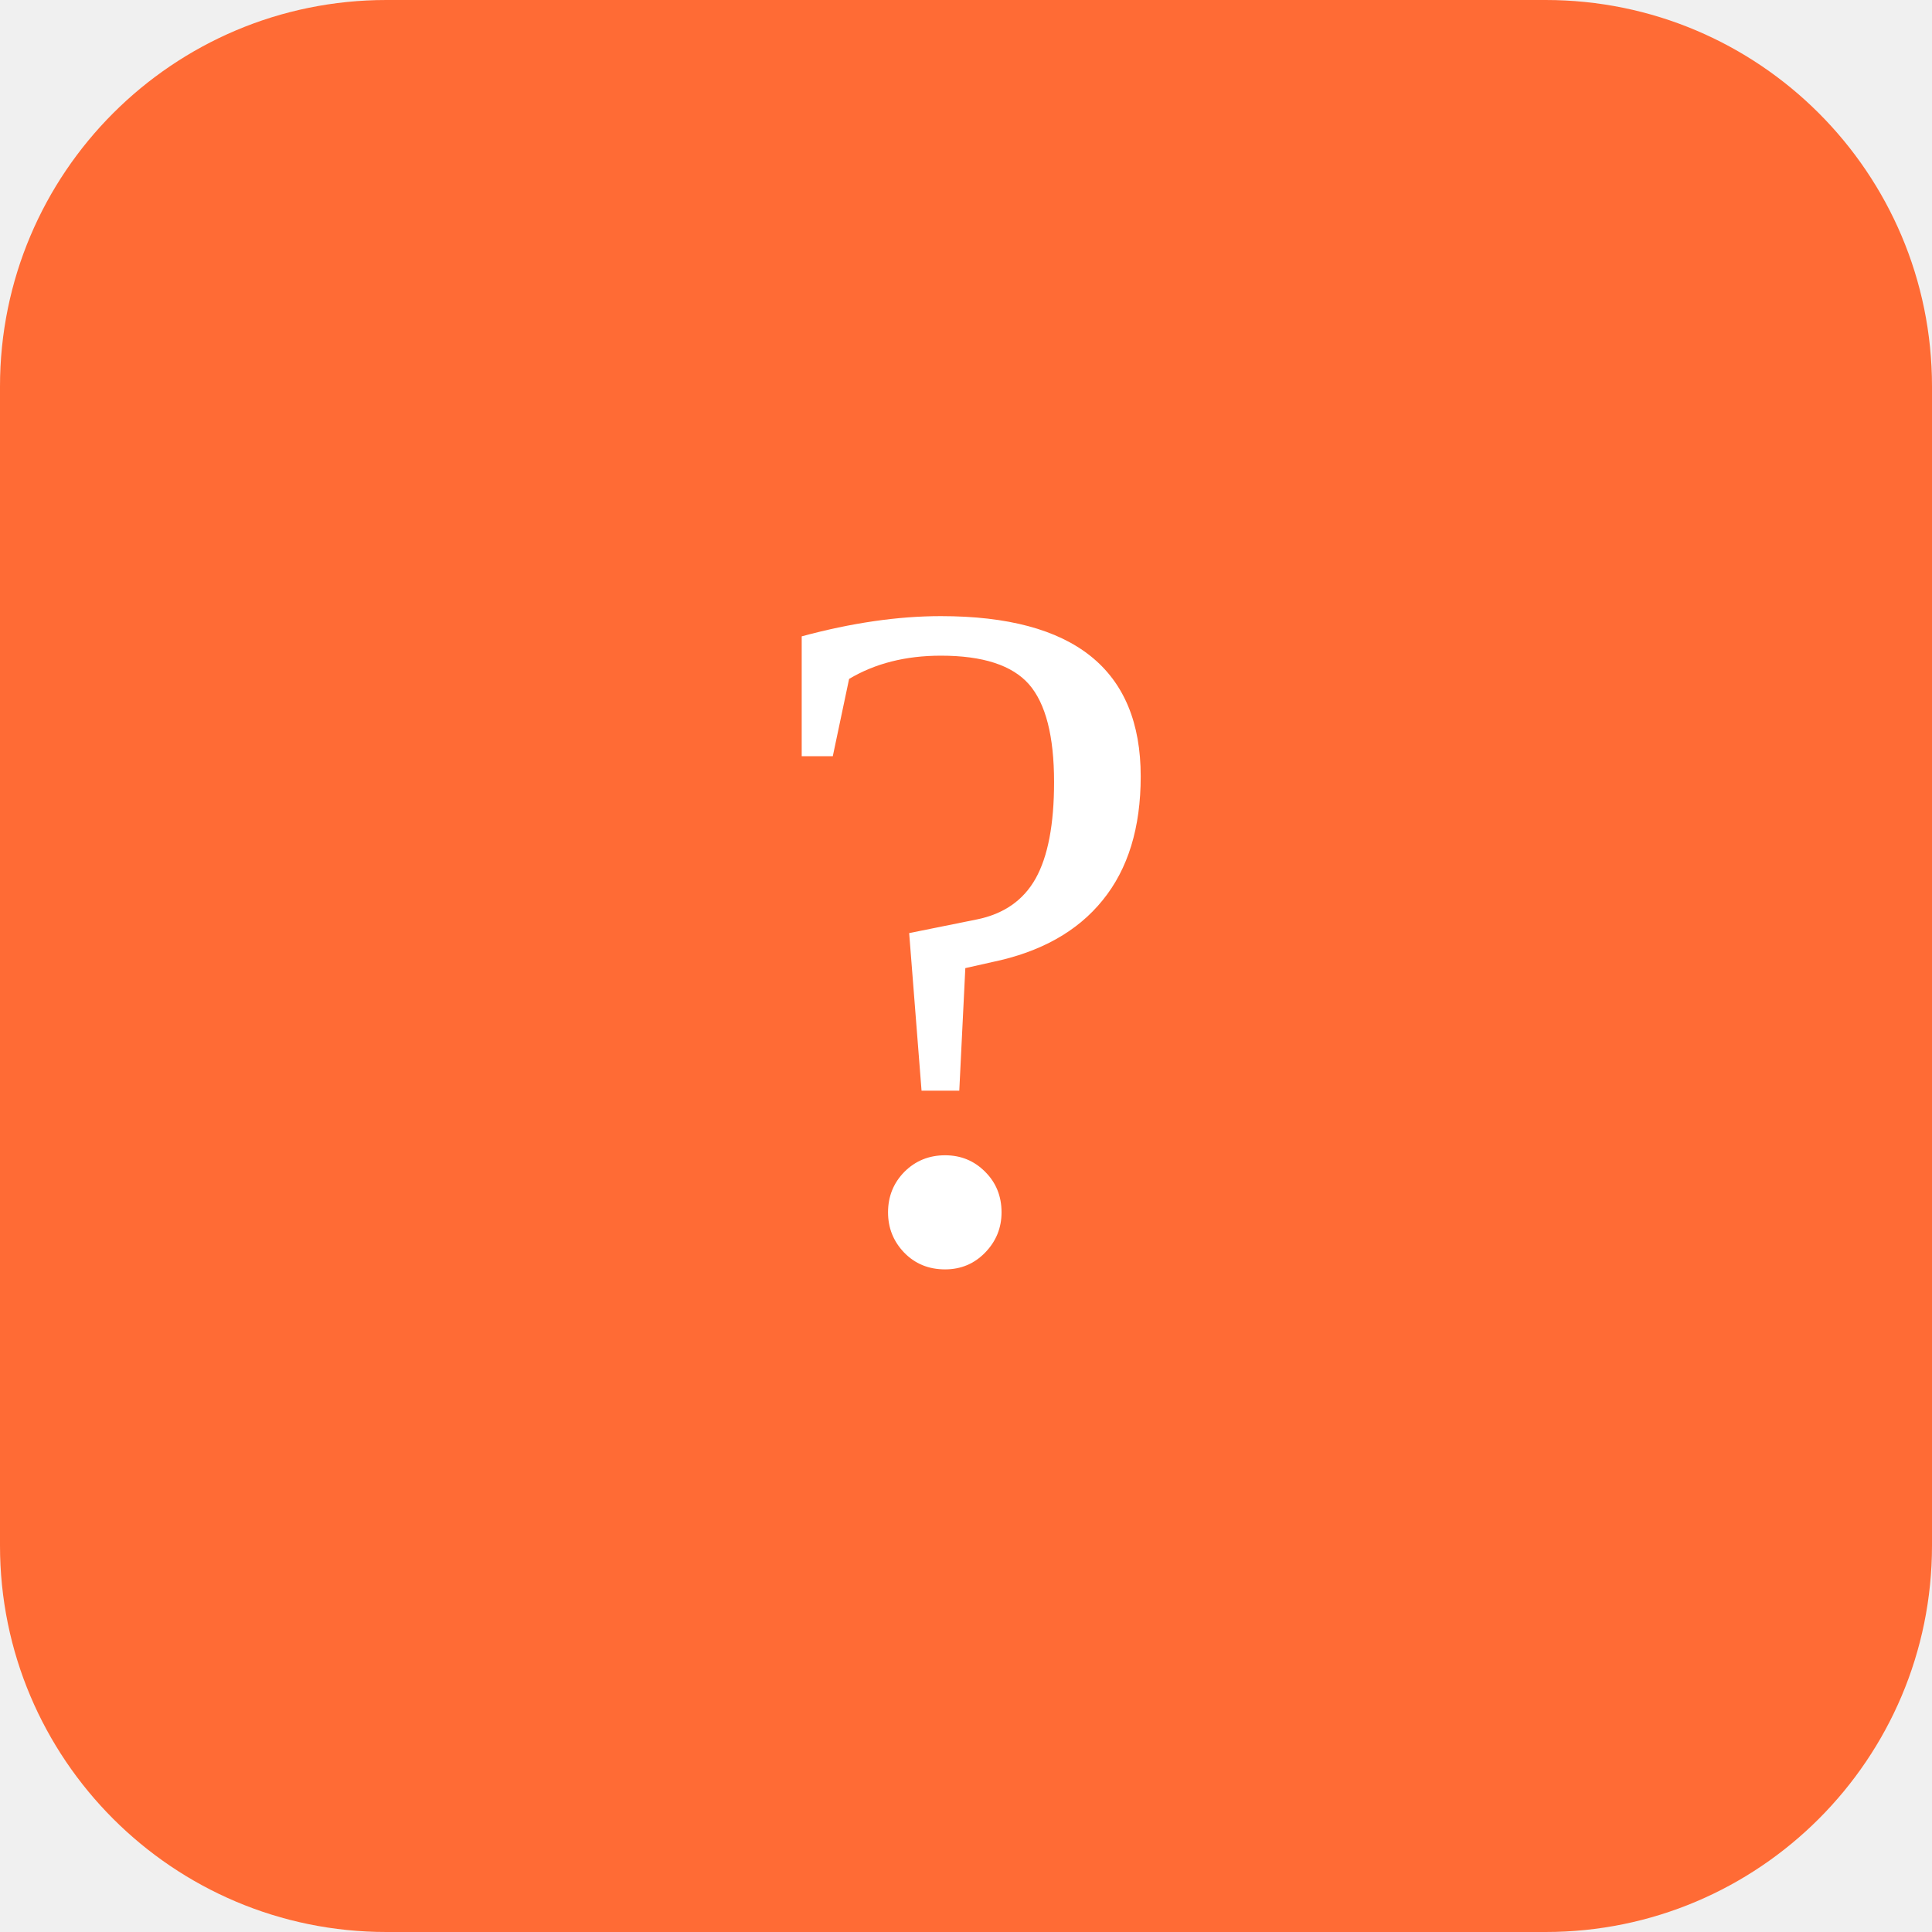
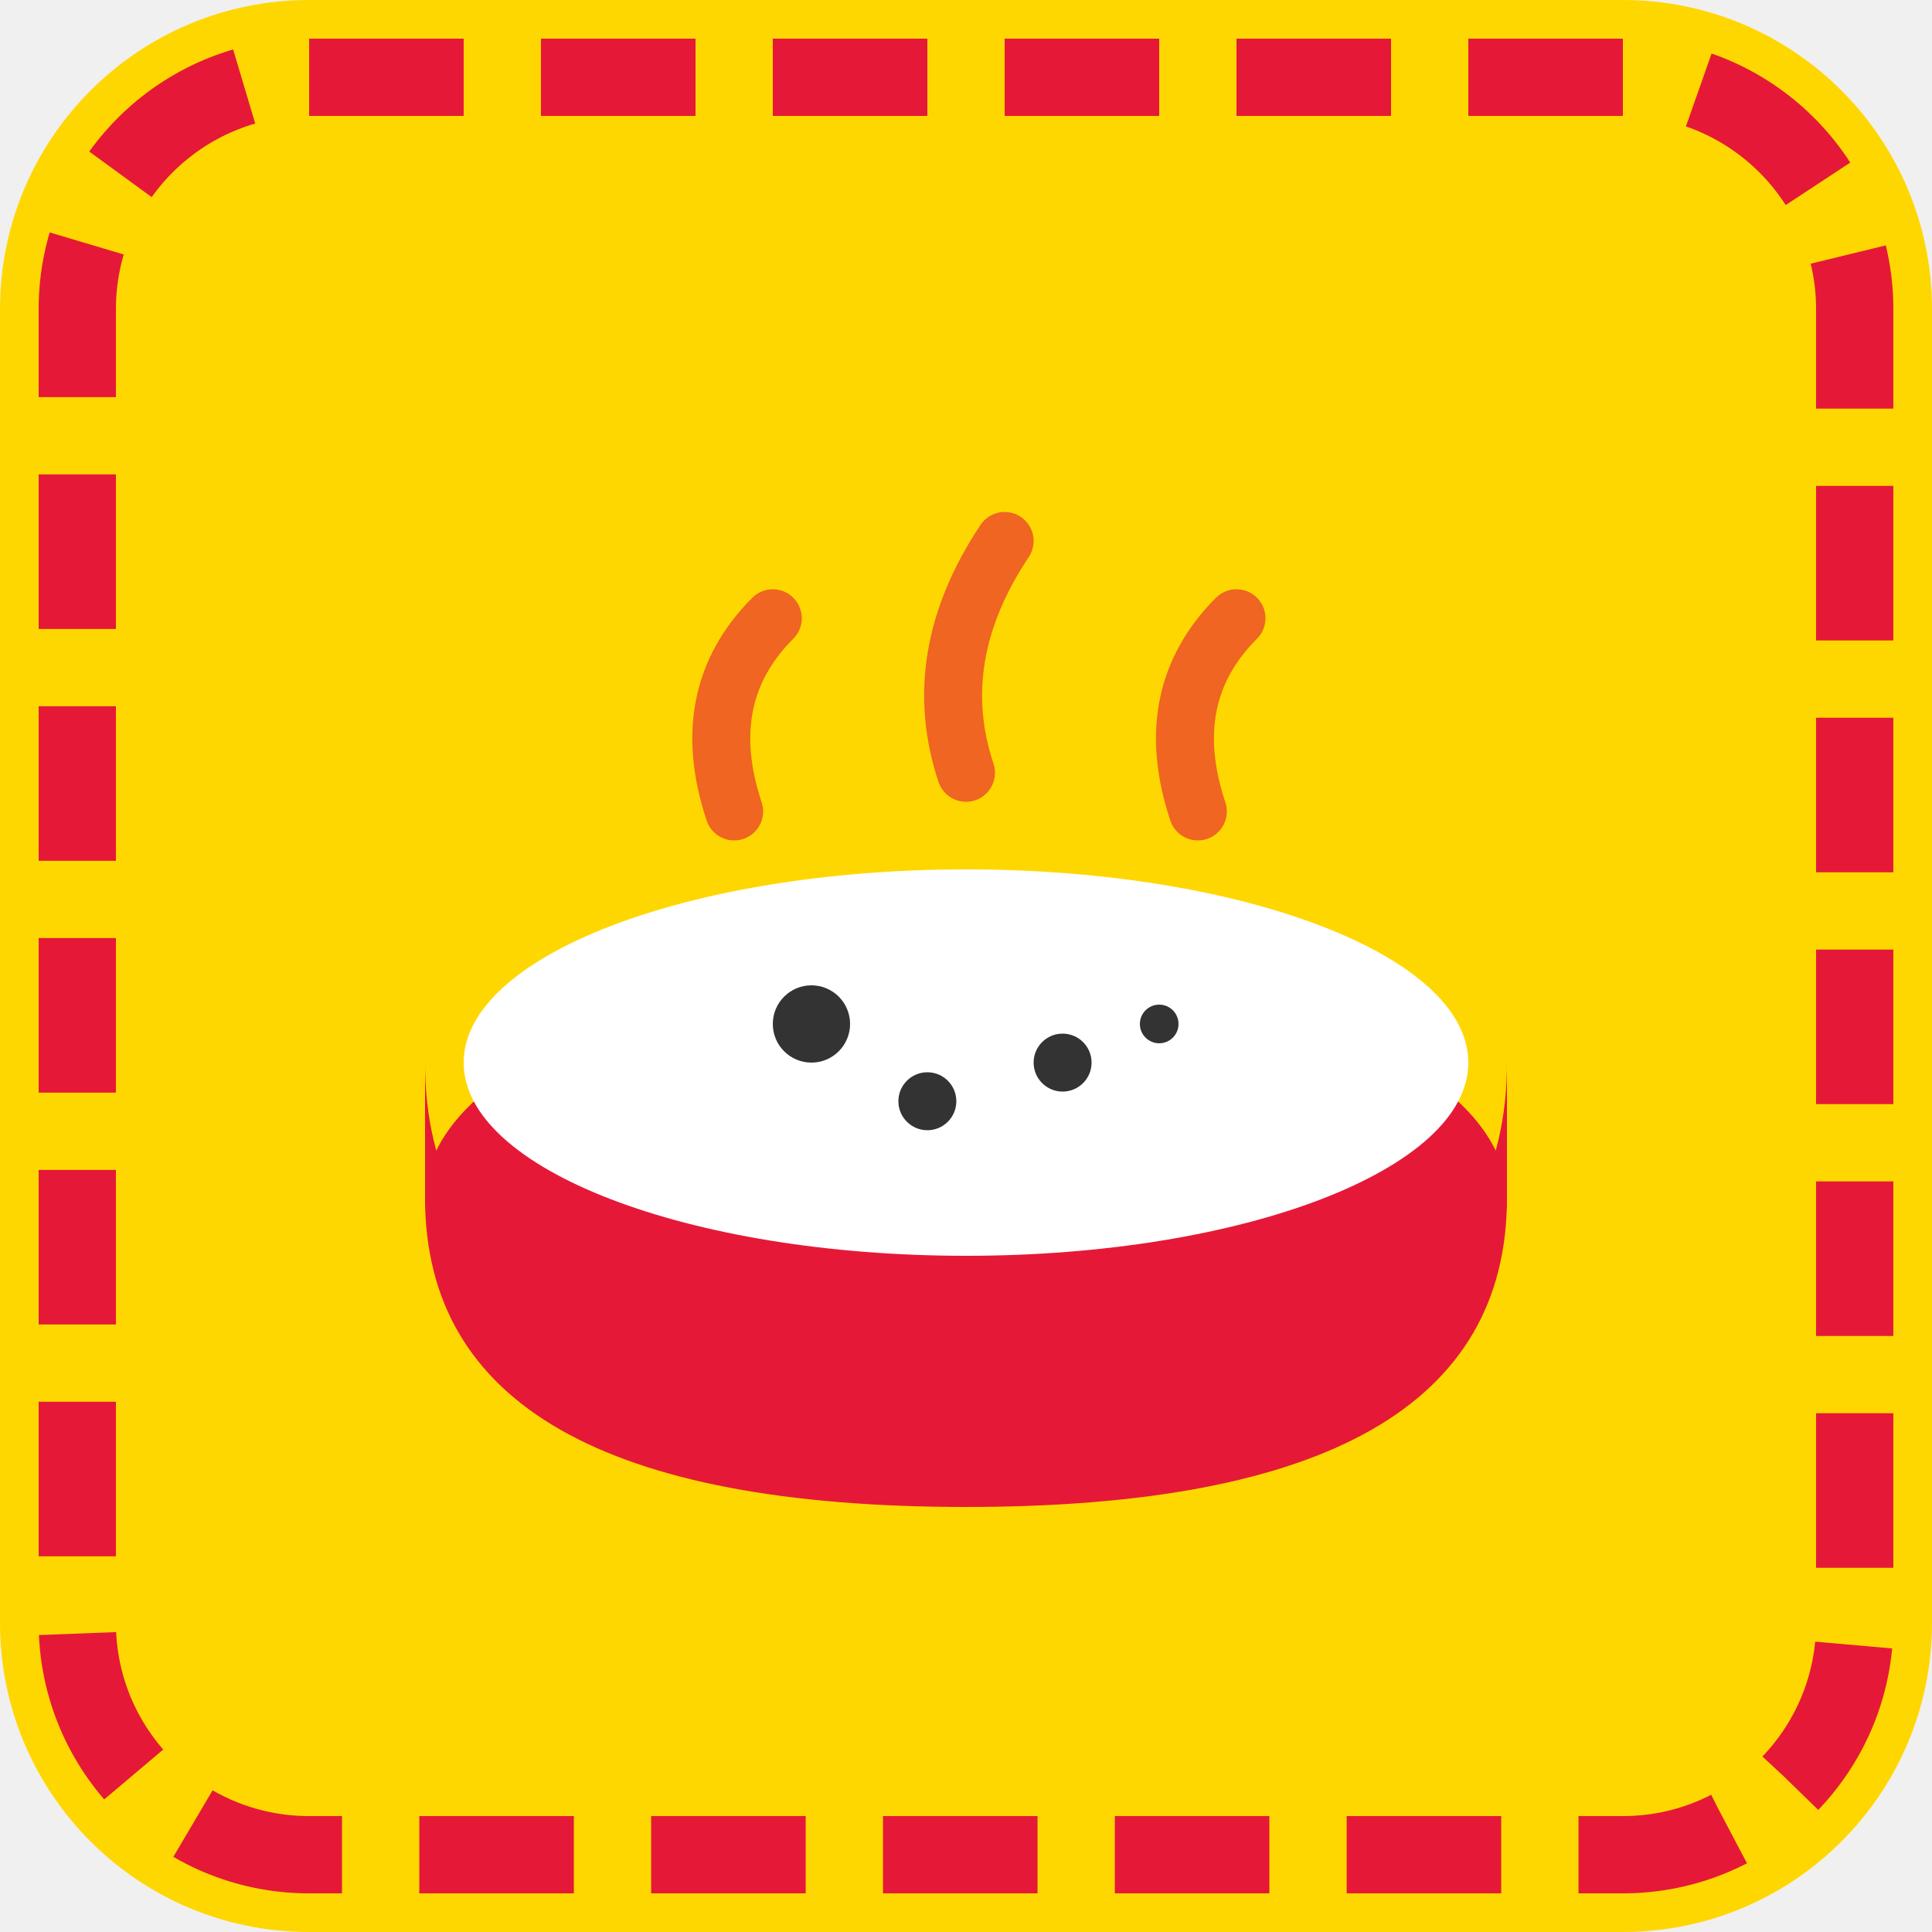
<svg xmlns="http://www.w3.org/2000/svg" viewBox="0 0 100 100">
-   <rect width="100" height="100" rx="20" fill="#ff6b35" />
-   <text x="50" y="65" font-size="50" text-anchor="middle" fill="white">?</text>
+   <rect width="100" height="100" rx="16" fill="#FFD700" />
+   <rect x="4" y="4" width="92" height="92" rx="12" fill="none" stroke="#E51937" stroke-width="4" stroke-dasharray="8 4" />
+   <ellipse cx="50" cy="62" rx="28" ry="12" fill="#E51937" />
+   <path d="M22 55 Q22 72 50 72 Q78 72 78 55 L78 62 Q78 78 50 78 Q22 78 22 62 Z" fill="#E51937" />
+   <ellipse cx="50" cy="55" rx="26" ry="10" fill="white" />
+   <circle cx="42" cy="53" r="2" fill="#333" />
+   <circle cx="55" cy="55" r="1.5" fill="#333" />
+   <circle cx="48" cy="57" r="1.5" fill="#333" />
+   <circle cx="60" cy="53" r="1" fill="#333" />
+   <path d="M38 42 Q36 36 40 32" stroke="#E51937" stroke-width="3" stroke-linecap="round" fill="none" opacity="0.6" />
+   <path d="M50 40 Q48 34 52 28" stroke="#E51937" stroke-width="3" stroke-linecap="round" fill="none" opacity="0.6" />
+   <path d="M62 42 Q60 36 64 32" stroke="#E51937" stroke-width="3" stroke-linecap="round" fill="none" opacity="0.6" />
</svg>
